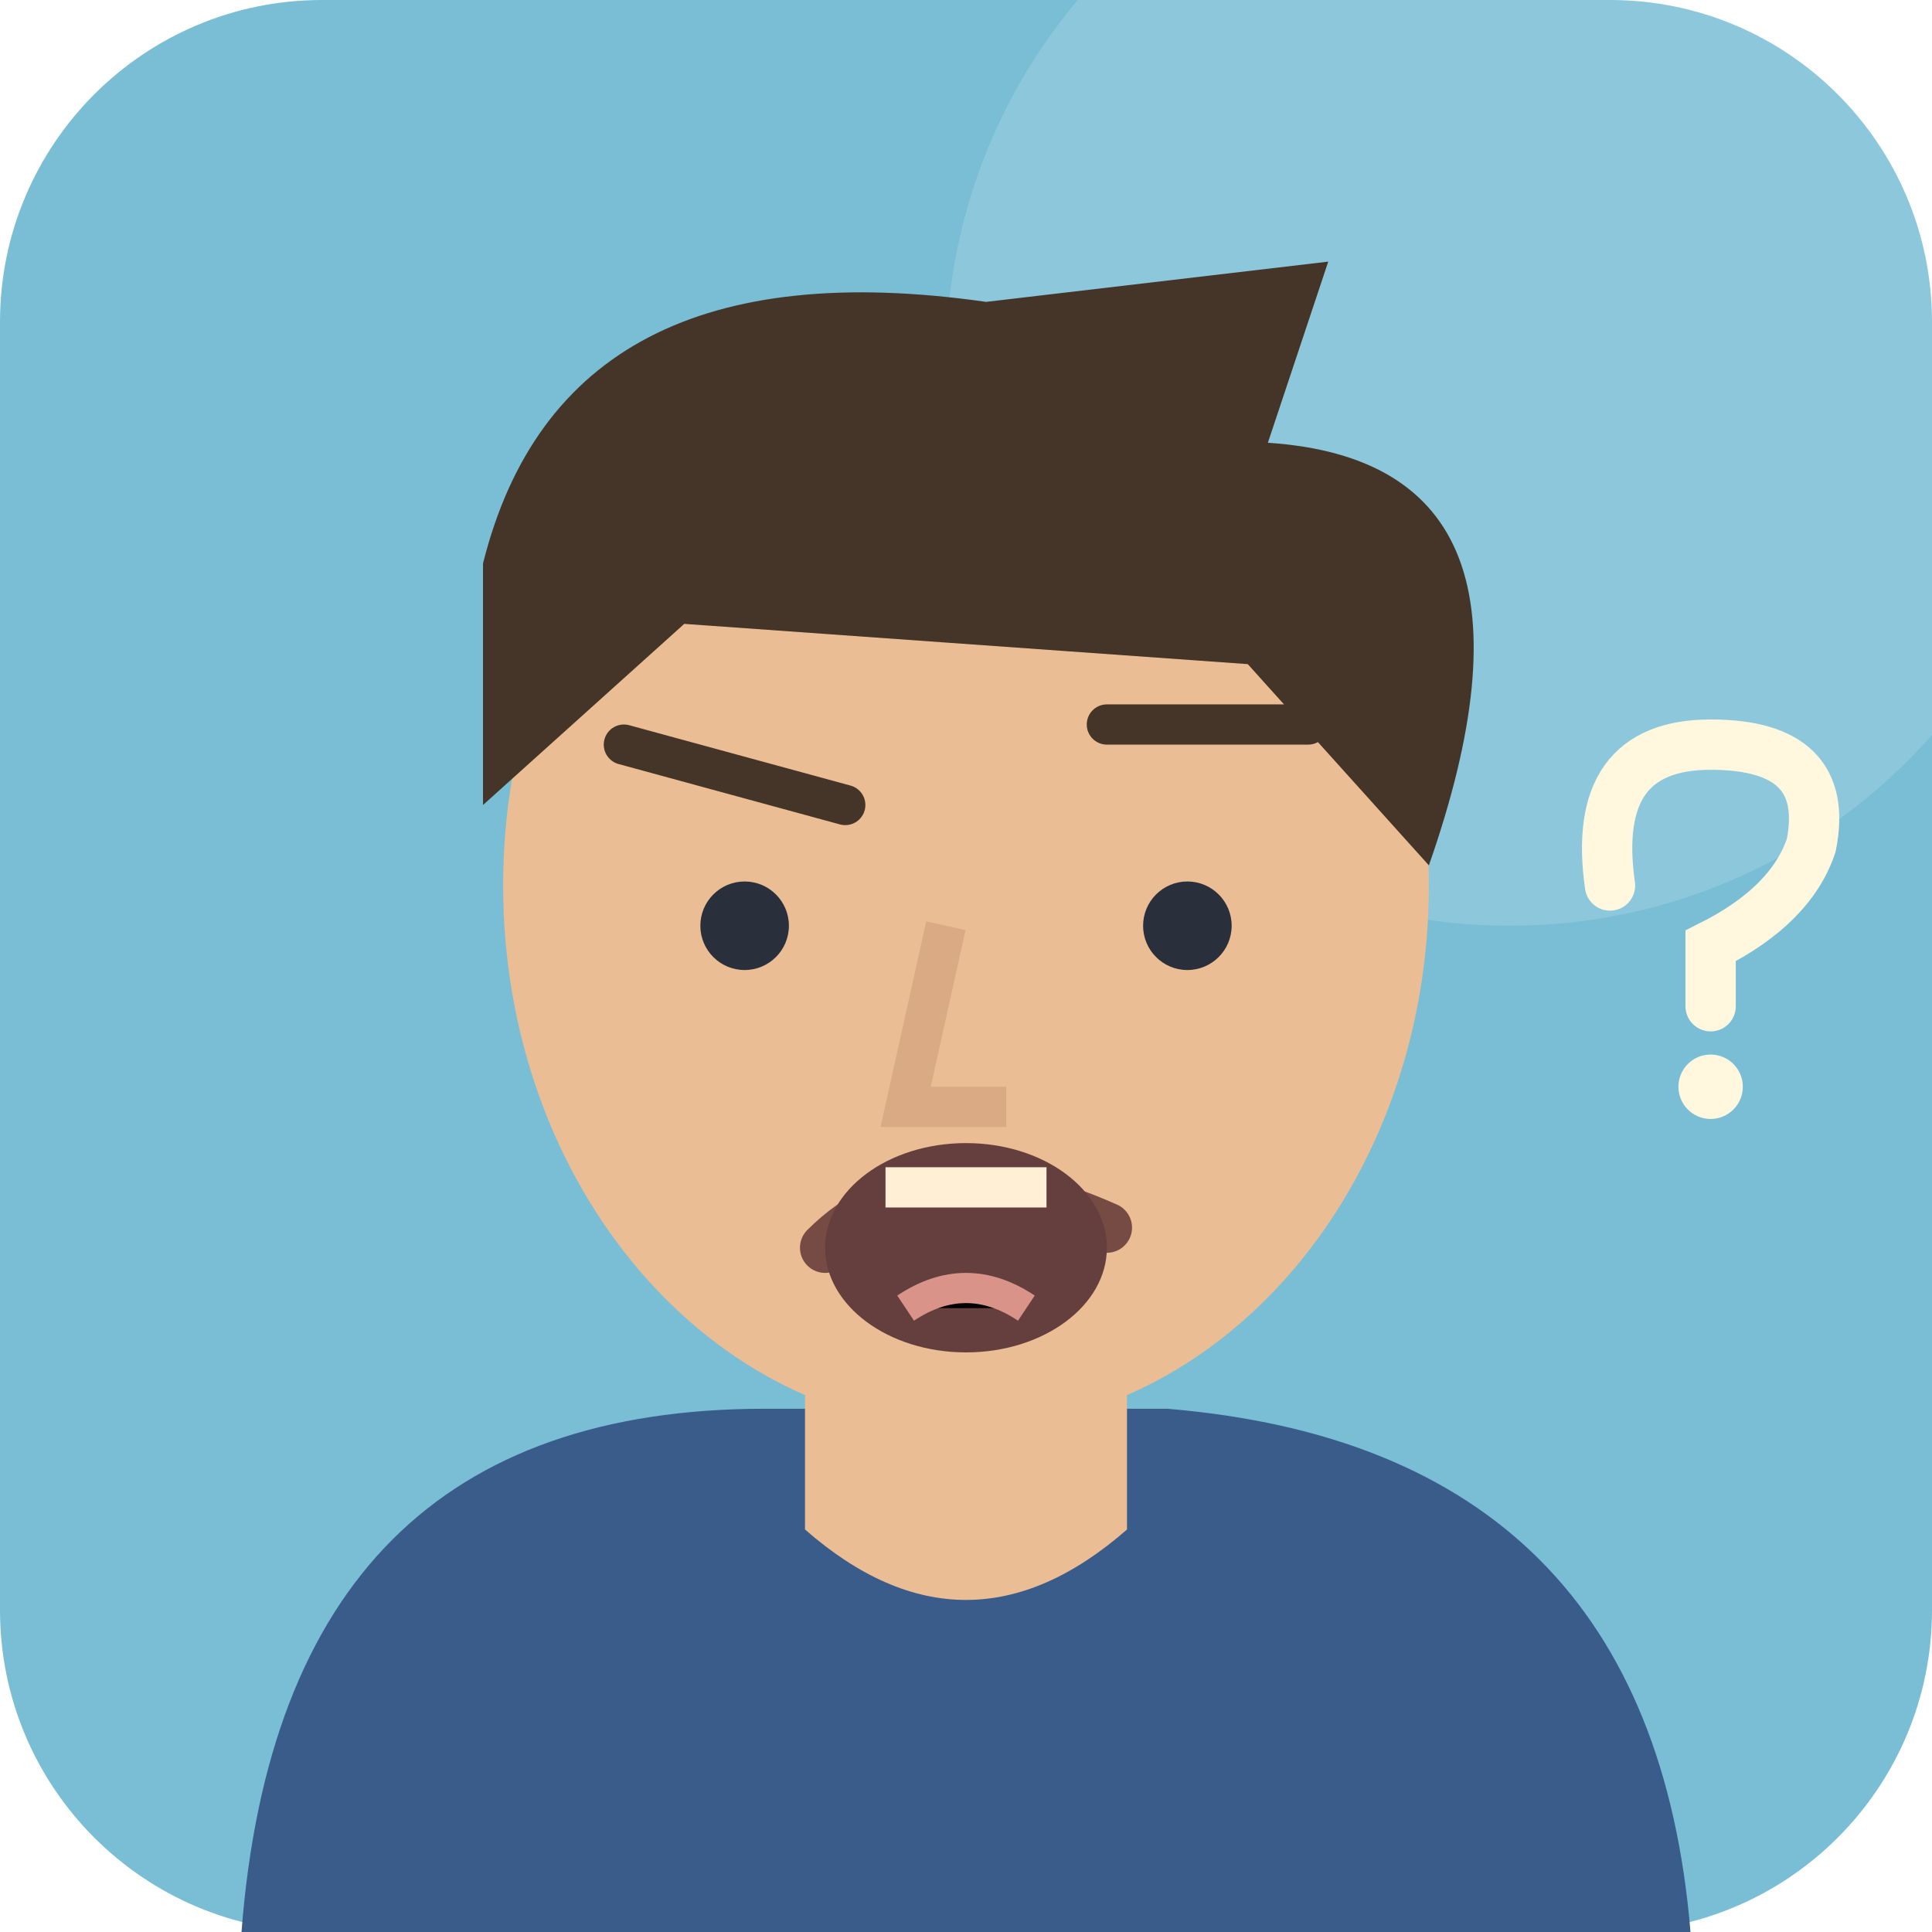
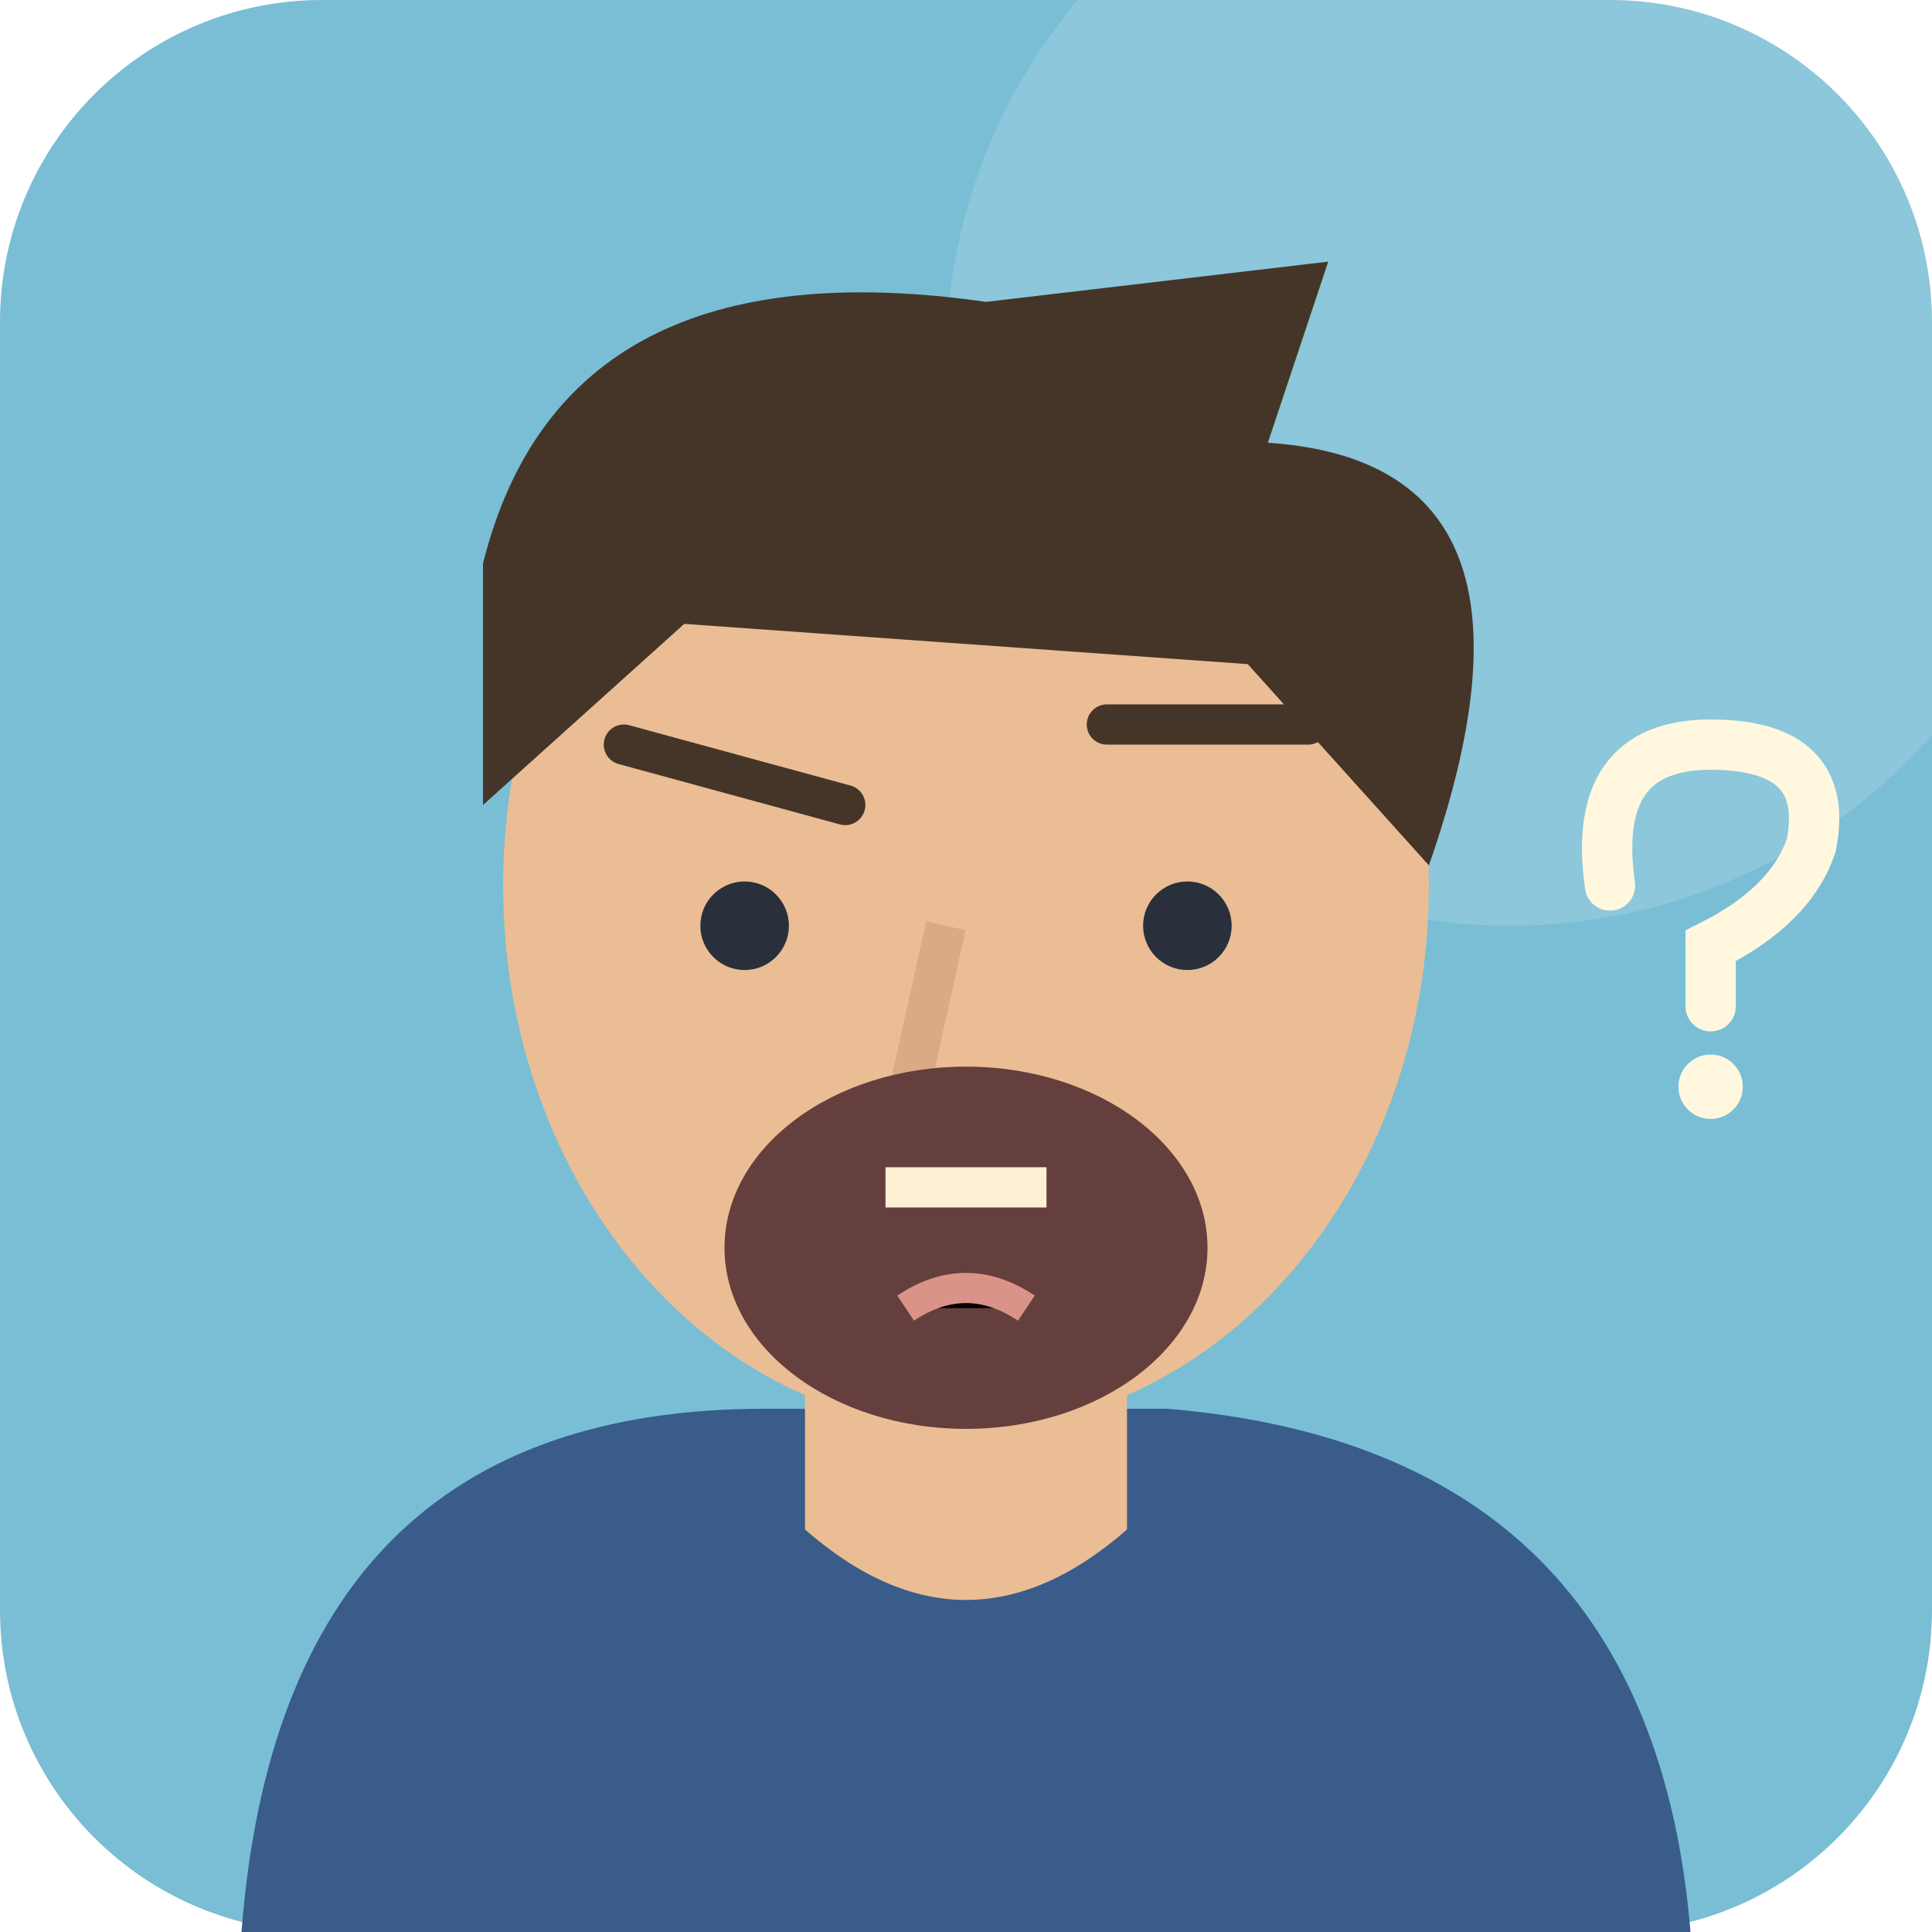
<svg xmlns="http://www.w3.org/2000/svg" viewBox="0 0 96 96">
  <style>.speech-head{transform-origin:48px 72px;animation:nod 1.92s ease-in-out infinite}.mouth-rest{animation:closed 0.32s steps(1,end) infinite}.mouth-speaking{transform-origin:48px 62px;animation:syllable 0.32s ease-out infinite}@keyframes closed{0%,80%,100%{opacity:1}10%,65%{opacity:0}}@keyframes syllable{0%,80%,100%{opacity:0;transform:scaleY(.15)}10%,65%{opacity:1;transform:scaleY(.95)}35%{opacity:1;transform:scaleY(.6)}}@keyframes nod{0%,100%{transform:rotate(-.6deg) translateY(0)}50%{transform:rotate(.8deg) translateY(-.7px)}}@media(prefers-reduced-motion:reduce){.speech-head{animation:gentle-nod 2.6s ease-in-out infinite}@keyframes gentle-nod{0%,100%{transform:translateY(0)}50%{transform:translateY(-.2px)}}}</style>
  <rect width="96" height="96" rx="16" fill="#79bed5" />
  <circle cx="75" cy="18" r="28" fill="#ffffff25" />
  <path d="M12 96Q14 70 38 70h20Q82 72 84 96" fill="#395c8a" />
  <g class="speech-head">
    <path d="M40 60h16v16Q48 83 40 76" fill="#ebbd94" />
    <ellipse cx="48" cy="44" rx="23" ry="27" fill="#ebbd94" />
    <g fill="#453528">
      <path d="M24 40V28Q28 12 49 15L66 13 63 22Q78 23 71 43L62 33 34 31Z" />
    </g>
    <path d="M31 37l11 3m13-4h10" stroke="#453528" stroke-width="2" stroke-linecap="round" />
    <g fill="#29303b">
      <circle cx="37" cy="46" r="2.2" />
      <circle cx="59" cy="46" r="2.2" />
    </g>
    <path d="M47 46l-2 9h5" fill="none" stroke="#915f4933" stroke-width="2" />
    <path d="M80 44q-1-7 5-7q6 0 5 5q-1 3-5 5v3" fill="none" stroke="#fff8df" stroke-width="2.5" stroke-linecap="round" />
    <circle cx="85" cy="54" r="1.6" fill="#fff8df" />
    <g class="mouth-rest">
      <path d="M41 62q5-5 14-1" fill="none" stroke="#764b43" stroke-width="2.5" stroke-linecap="round" />
    </g>
    <g class="mouth-speaking">
-       <ellipse cx="48" cy="62" rx="7" ry="5.2" fill="#653f3d" />
+       <ellipse cx="48" cy="62" rx="12" ry="9" fill="#653f3d" />
      <path d="M44 59h8" stroke="#fff0d5" stroke-width="2" />
      <path d="M45 65q3-2 6 0" stroke="#d99388" stroke-width="1.5" />
    </g>
  </g>
</svg>
